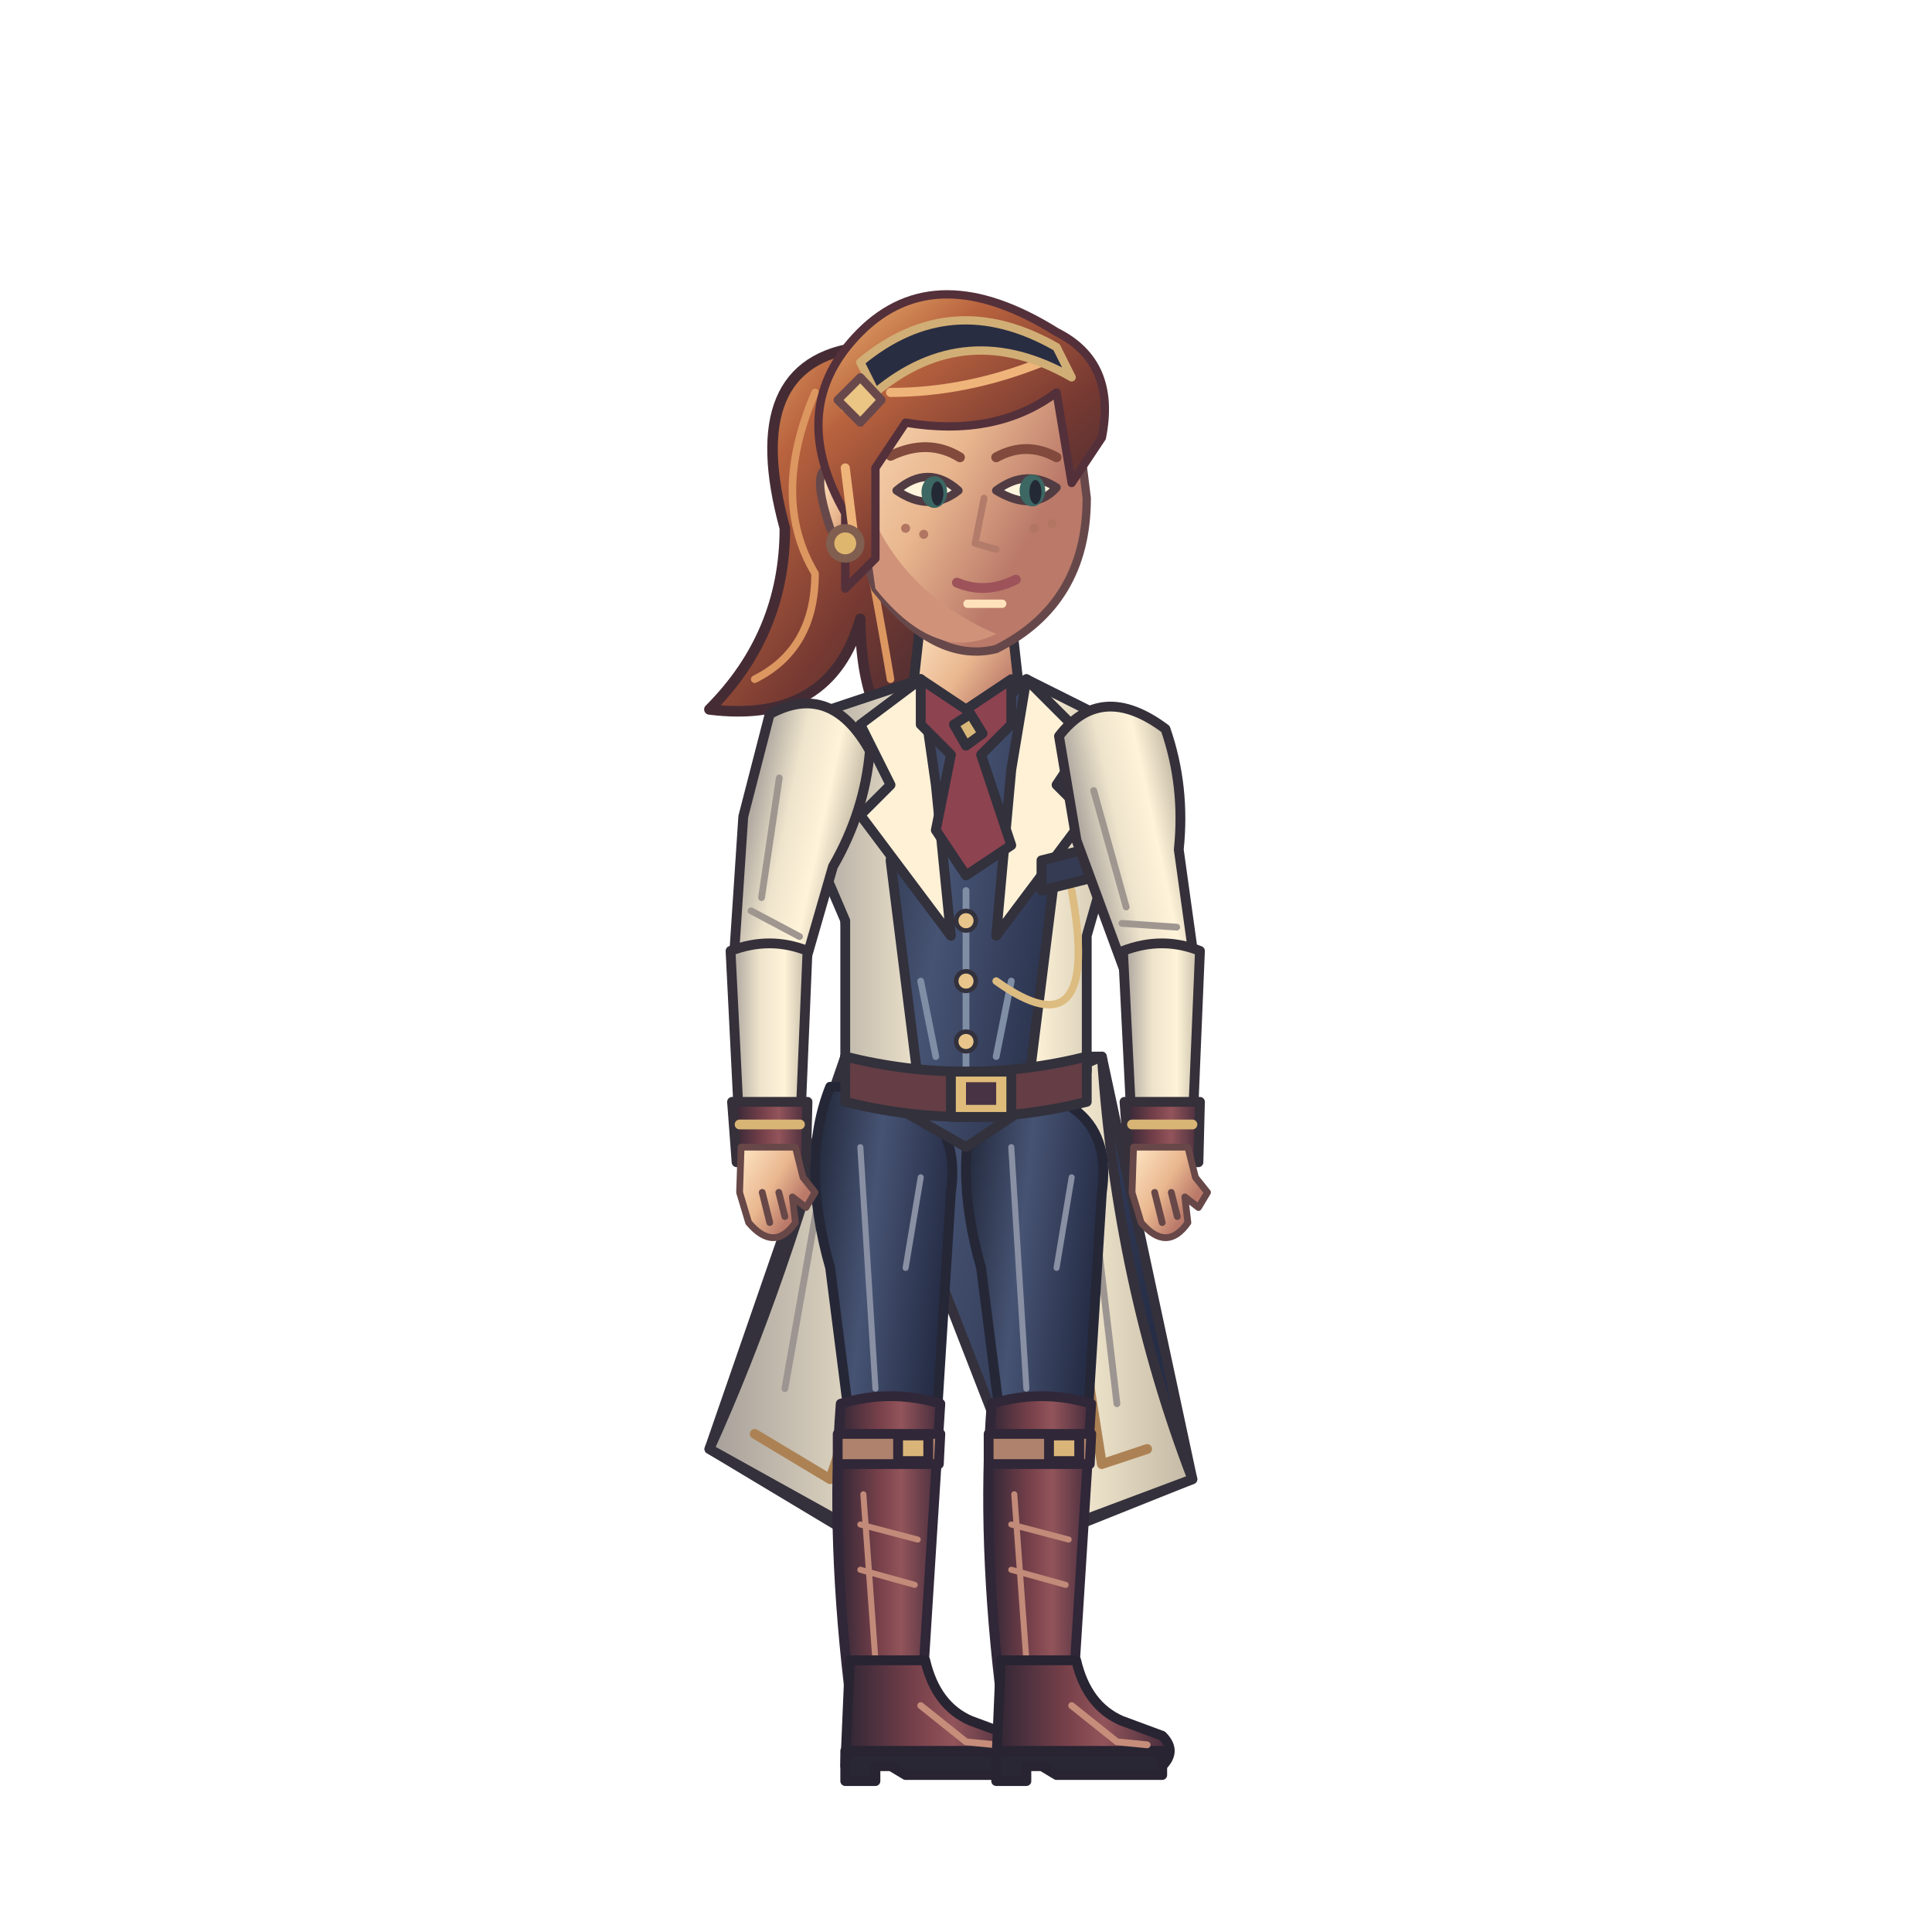
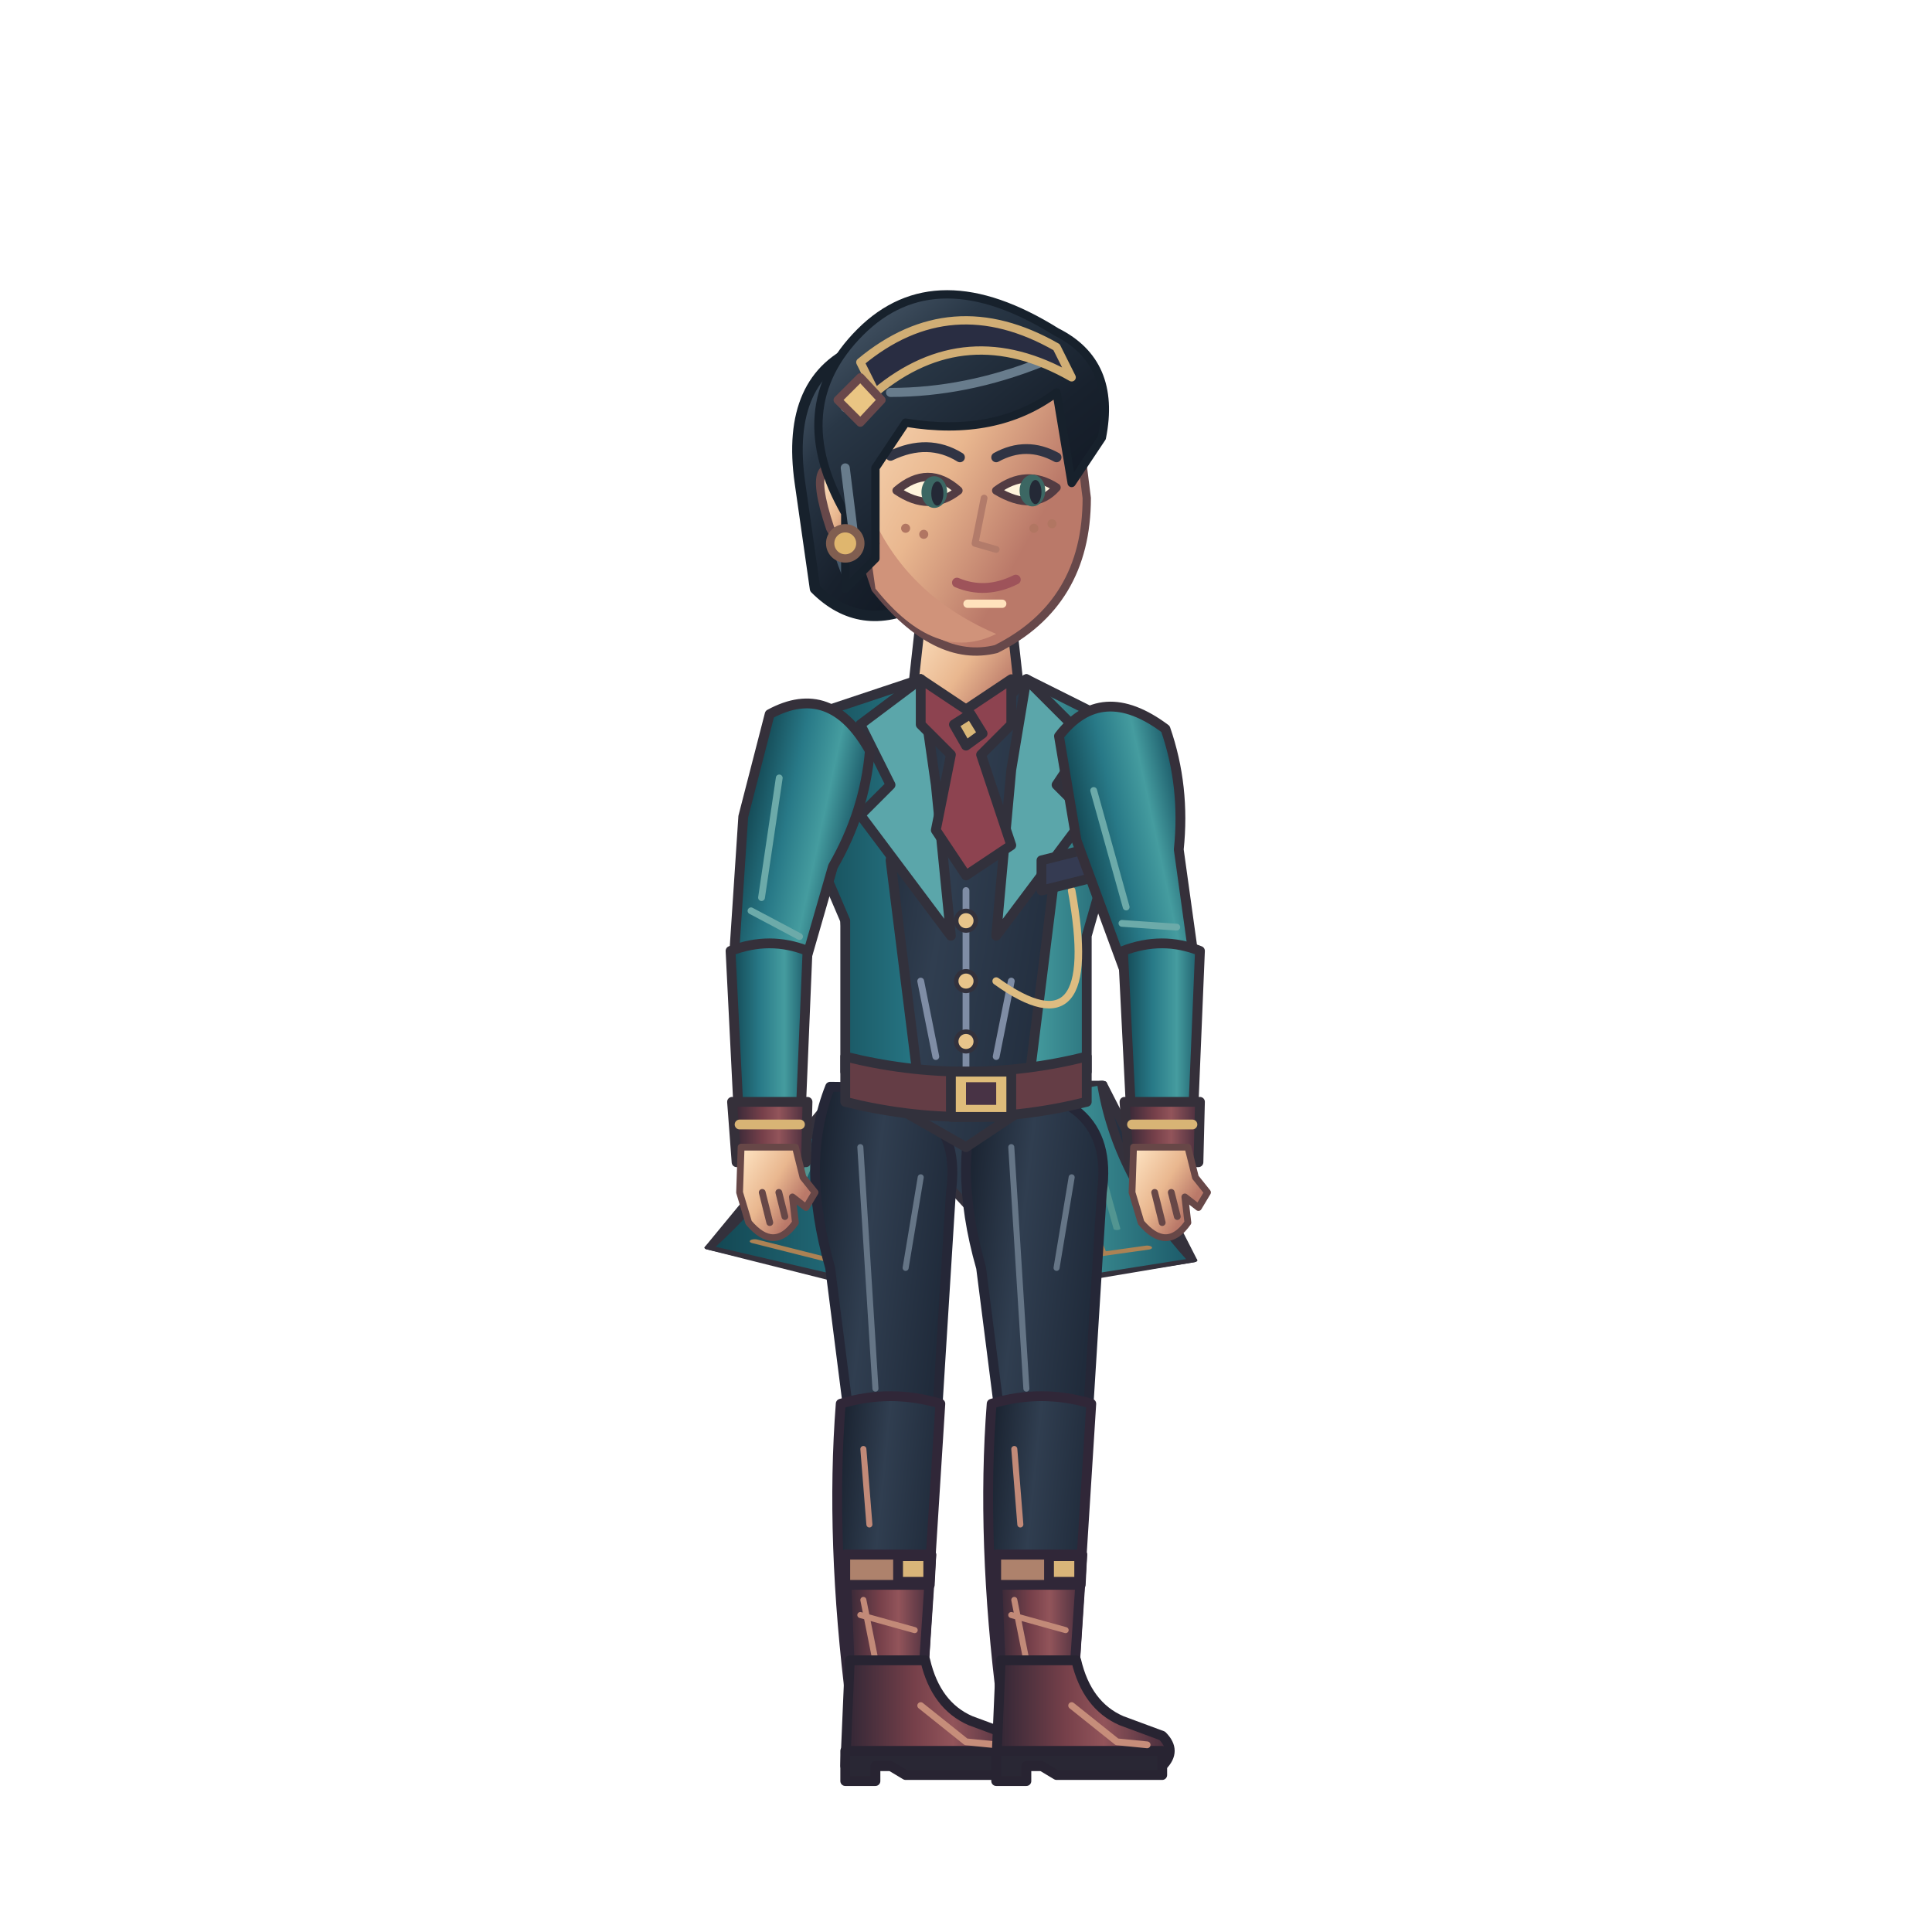
<svg xmlns="http://www.w3.org/2000/svg" width="128" height="128" viewBox="0 0 128 128">
  <defs>
-     <linearGradient id="ivory" x2="1" y2="0">
-       <stop stop-color="#a69f99" />
-       <stop offset=".38" stop-color="#eee4cc" />
-       <stop offset=".7" stop-color="#fff4d9" />
-       <stop offset="1" stop-color="#c2b8a4" />
+     <linearGradient id="teal" x2="1" y2="0">
+       <stop stop-color="#134652" />
+       <stop offset=".38" stop-color="#287987" />
+       <stop offset=".7" stop-color="#459c9f" />
+       <stop offset="1" stop-color="#1b5968" />
    </linearGradient>
    <linearGradient id="indigo" x2="1" y2=".3">
-       <stop stop-color="#202637" />
-       <stop offset=".48" stop-color="#465373" />
-       <stop offset="1" stop-color="#262d46" />
+       <stop stop-color="#171f2c" />
+       <stop offset=".48" stop-color="#303e50" />
+       <stop offset="1" stop-color="#202b3b" />
    </linearGradient>
-     <linearGradient id="copper" x2=".8" y2="1">
-       <stop stop-color="#efba75" />
-       <stop offset=".3" stop-color="#b9633e" />
-       <stop offset=".65" stop-color="#783a32" />
-       <stop offset="1" stop-color="#432b32" />
+     <linearGradient id="hair" x2=".8" y2="1">
+       <stop stop-color="#526374" />
+       <stop offset=".3" stop-color="#293746" />
+       <stop offset=".65" stop-color="#18212d" />
+       <stop offset="1" stop-color="#101722" />
    </linearGradient>
    <linearGradient id="skin" x2=".8" y2=".6">
      <stop stop-color="#ffe6c5" />
      <stop offset=".6" stop-color="#e9b78f" />
      <stop offset="1" stop-color="#ba7969" />
    </linearGradient>
    <linearGradient id="boot" x2="1" y2="0">
      <stop stop-color="#302635" />
      <stop offset=".4" stop-color="#76404a" />
      <stop offset=".62" stop-color="#92545a" />
      <stop offset="1" stop-color="#452c3c" />
    </linearGradient>
    <g id="thigh" stroke="#252737" stroke-width=".65" stroke-linejoin="round">
      <path fill="url(#indigo)" d="M-4 -2 Q-6 3 -4 10 L-2.6 21 Q0 23 3 21 L4 5 Q5 -2 -4 -2Z" />
-       <path fill="none" stroke="#8990a4" stroke-width=".4" d="M-2 2 L-1 18 M2 4 L1 10" />
+       <path fill="none" stroke="#657586" stroke-width=".4" d="M-2 2 L-1 18 M2 4 L1 10" />
    </g>
    <g id="shin" stroke="#302738" stroke-width=".65" stroke-linejoin="round">
-       <path fill="url(#boot)" d="M-3.3 -2 Q0 -3 3.3 -2 L2.1 17 L-2.6 18 Q-4 7 -3.3 -2Z" />
-       <path fill="#ae826c" d="M-3.5 0 L3.3 0 L3.2 2 L-3.5 2Z" />
-       <path fill="none" stroke="#c28a78" stroke-width=".4" d="M-1.8 4 L-1 15 M-2 6 L1.8 7 M-2 9 L1.6 10" />
-       <path fill="#d9b579" d="M.5 .1 H2.5 V1.8 H.5Z" />
+       <path fill="url(#indigo)" d="M-3.3 -2 Q0 -3 3.3 -2 L2.1 17 L-2.6 18 Q-4 7 -3.3 -2Z" />
+       <path fill="url(#boot)" d="M-3 8 L2.7 8 L2.1 17 L-2.6 18Z" />
+       <path fill="#ae826c" d="M-3 8 L2.7 8 L2.6 10 L-3 10Z" />
+       <path fill="none" stroke="#c28a78" stroke-width=".4" d="M-1.8 1 L-1.4 6 M-1.8 11 L-1 15 M-2 12 L1.6 13" />
+       <path fill="#d9b579" d="M.5 8.1 H2.5 V9.8 H.5Z" />
    </g>
    <g id="foot" stroke="#282432" stroke-width=".65" stroke-linejoin="round">
      <path fill="url(#boot)" d="M-2.7 -2 L2.3 -2 Q3 1 5.3 2 L8 3 Q9 4 8 5 H-3Z" />
      <path fill="#292734" d="M-3 4 H8 V5.6 H1 L0 5 H-1 V6 H-3Z" />
      <path fill="none" stroke="#c68d7a" stroke-width=".45" d="M2 1 L5 3.4 L7 3.6" />
    </g>
    <g id="upper-arm" stroke="#35303a" stroke-width=".65">
-       <path fill="url(#ivory)" d="M-3.5 -2 Q0 -5 3.5 -1 Q4 3 2.7 7 L2.2 14 Q0 15 -2.5 14 L-3.8 5Z" />
-       <path fill="none" stroke="#a09690" stroke-width=".45" d="M-2 2 L-1.5 10 M-2 11 L1.5 12" />
+       <path fill="url(#teal)" d="M-3.5 -2 Q0 -5 3.5 -1 Q4 3 2.7 7 L2.2 14 Q0 15 -2.5 14 L-3.8 5Z" />
+       <path fill="none" stroke="#6caaa9" stroke-width=".45" d="M-2 2 L-1.5 10 M-2 11 L1.5 12" />
    </g>
    <g id="forearm" stroke="#35303a" stroke-width=".65">
-       <path fill="url(#ivory)" d="M-2.6 -1 Q0 -2 2.5 -1 L2 11 H-2Z" />
+       <path fill="url(#teal)" d="M-2.6 -1 Q0 -2 2.5 -1 L2 11 H-2Z" />
      <path fill="url(#boot)" d="M-2.5 9 L2.5 9 L2.4 13 H-2.2Z" />
      <path fill="none" stroke="#d8b475" d="M-2 10.5 H2" />
    </g>
    <g id="hand" stroke="#674747" stroke-width=".45">
      <path fill="url(#skin)" d="M-1.9 -1 L1.7 -1 L2.2 1 L3 2 L2.4 3 L1.5 2.3 L1.7 4 Q.3 6 -1.4 4 L-2 2Z" />
      <path fill="none" d="M-.5 2 L0 4 M.6 2 L1 3.6" />
    </g>
    <g id="tails" stroke="#34313c" stroke-width=".65" stroke-linejoin="round">
      <path fill="url(#indigo)" d="M-8 -3 L9 -3 L15 25 L5 29 L-2 11 L-7 29 L-17 23Z" />
-       <path fill="url(#ivory)" d="M-8 -3 L-1 0 Q-3 13 -8 28 L-17 23 Q-12 12 -8 -3Z M2 0 L9 -3 Q10 12 15 25 L7 28Z" />
+       <path fill="url(#teal)" d="M-8 -3 L-1 0 Q-3 13 -8 28 L-17 23 Q-12 12 -8 -3Z M2 0 L9 -3 Q10 12 15 25 L7 28Z" />
      <path fill="none" stroke="#ac8254" d="M-14 22 L-9 25 L-3 7 M6 5 L9 24 L12 23" />
-       <path fill="none" stroke="#9c9591" stroke-width=".45" d="M-9 2 L-12 19 M8 3 L10 20" />
+       <path fill="none" stroke="#529591" stroke-width=".45" d="M-9 2 L-12 19 M8 3 L10 20" />
    </g>
    <g id="torso" stroke="#32313c" stroke-width=".65" stroke-linejoin="round">
      <path fill="url(#skin)" d="M-3 -6 H3 L4 3 H-4Z" />
      <path fill="url(#indigo)" d="M-8 0 L-3 -2 L0 2 L4 -2 L9 1 L7 13 L6 25 L0 29 L-7 25 L-8 14Z" />
-       <path fill="url(#ivory)" d="M-3 -2 L-9 0 Q-12 2 -11 7 L-8 14 L-8 24 L-3 26 L-5 10Z M4 -2 L10 1 Q12 3 10 8 L8 15 L8 24 L4 26 L6 10Z" />
-       <path fill="#fff1d6" d="M-3 -2 L-7 1 L-5 5 L-7 7 L-1 15 L-2 5Z M4 -2 L8 2 L6 5 L8 7 L2 15 L3 4Z" />
+       <path fill="url(#teal)" d="M-3 -2 L-9 0 Q-12 2 -11 7 L-8 14 L-8 24 L-3 26 L-5 10Z M4 -2 L10 1 Q12 3 10 8 L8 15 L8 24 L4 26 L6 10Z" />
+       <path fill="#5ba6aa" d="M-3 -2 L-7 1 L-5 5 L-7 7 L-1 15 L-2 5Z M4 -2 L8 2 L6 5 L8 7 L2 15 L3 4Z" />
      <path fill="#8d4350" d="M-3 -2 L0 0 L3 -2 L3 1 L1 3 L3 9 L0 11 L-2 8 L-1 3 L-3 1Z" />
      <path fill="#d9b778" d="M-.8 1 L.3 .3 L1.1 1.6 L0 2.4Z" />
      <path fill="none" stroke="#7f8da5" stroke-width=".45" d="M0 12 L0 24 M-3 18 L-2 23 M3 18 L2 23" />
      <g fill="#e8c58b" stroke-width=".3">
        <circle cy="14" r=".65" />
        <circle cy="18" r=".65" />
        <circle cy="22" r=".65" />
      </g>
      <path fill="#643d45" d="M-8 23 Q0 25 8 23 L8 26 Q0 28 -8 26Z" />
      <path fill="#dfbc7a" d="M-1 24 H3 V27 H-1Z" />
      <path fill="#483345" stroke="none" d="M0 24.7 H2 V26.2 H0Z" />
      <path fill="none" stroke="#ddbc81" stroke-width=".5" d="M2 18 Q9 23 7 12" />
      <path fill="#353b52" d="M5 10 L9 9 L9 11 L5 12Z" />
    </g>
    <g id="satchel" stroke="#342c39" stroke-width=".6">
      <path fill="url(#boot)" d="M-6 -5 L5 -6 L7 6 L-5 7Z" />
      <path fill="#965c59" d="M-6 -5 L5 -6 L5 -1 L0 2 L-5 0Z" />
      <path fill="none" stroke="#cc9e79" stroke-width=".4" d="M-4 2 L-3 5 L5 4" />
      <path fill="#e6c182" d="M-1 -1 H1 V2 H-1Z" />
    </g>
-     <g id="hair-back" stroke="#452c34" stroke-width=".7">
-       <path fill="url(#copper)" d="M-7 -9 Q-15 -8 -12 3 Q-12 10 -17 15 Q-9 16 -7 9 Q-7 16 -3 19 Q0 10 -1 1Z" />
-       <path fill="none" stroke="#dc9660" stroke-width=".5" d="M-10 -6 Q-13 1 -10 6 Q-10 11 -14 13 M-8 -3 Q-6 7 -5 13" />
+     <g id="hair-back" stroke="#17212c" stroke-width=".7">
+       <path fill="url(#hair)" d="M-7 -9 Q-12 -7 -11 0 L-10 7 Q-7 10 -3 8 L-2 4 L-1 -2Z" />
+       <path fill="none" stroke="#465a6b" stroke-width=".5" d="M-9 -5 Q-10 1 -8 6 M-6 -3 L-5 6" />
    </g>
    <g id="head" stroke="#67484a" stroke-width=".55" stroke-linejoin="round">
      <path fill="url(#skin)" d="M-7 -8 Q0 -13 7 -7 L8 1 Q8 8 2 11 Q-2 12 -6 7 L-8 1Z" />
      <path fill="#d0937a" stroke="none" d="M-7 0 Q-5 7 2 10 Q-2 12 -6 7Z" />
      <path fill="url(#skin)" d="M-7 0 Q-11 -3 -9 3 Q-8 5 -6 4" />
      <path fill="none" stroke="#b3796b" d="M-8.3 .3 L-7.5 2.5" />
      <path fill="#fff4dc" stroke="#523c43" d="M-4.6 .5 Q-2.5 -1.3 -.5 .5 Q-2.4 2 -4.6 .5 M2 .5 Q4 -1 6 .3 Q4.5 2 2 .5" />
      <g fill="#3c6763" stroke="none">
        <ellipse cx="-2.1" cy=".6" rx=".85" ry="1.05" />
        <ellipse cx="4.4" cy=".5" rx=".85" ry="1.05" />
      </g>
      <g fill="#242936" stroke="none">
        <ellipse cx="-1.9" cy=".7" rx=".4" ry=".8" />
        <ellipse cx="4.6" cy=".6" rx=".4" ry=".8" />
      </g>
-       <path fill="none" stroke="#814a3c" stroke-width=".65" d="M-5 -1.8 Q-2.5 -3 -.4 -1.7 M2 -1.7 Q4 -2.8 6 -1.7" />
+       <path fill="none" stroke="#303444" stroke-width=".65" d="M-5 -1.8 Q-2.5 -3 -.4 -1.7 M2 -1.7 Q4 -2.8 6 -1.7" />
      <path fill="none" stroke="#b27b6a" stroke-width=".45" d="M1.2 1 L.6 4 L2 4.4" />
      <path fill="none" stroke="#9e535a" stroke-width=".65" d="M-.6 6.6 Q1.3 7.4 3.3 6.4" />
      <path fill="none" stroke="#ffe2bc" stroke-width=".55" d="M.1 8 L2.4 8" />
      <g fill="#b17662" stroke="none">
        <circle cx="-4" cy="3" r=".3" />
        <circle cx="-2.8" cy="3.4" r=".3" />
        <circle cx="4.5" cy="3" r=".3" />
        <circle cx="5.7" cy="2.7" r=".3" />
      </g>
-       <path fill="url(#copper)" stroke="#54303a" d="M-8 2 Q-12 -5 -7 -10 Q-2 -15 6 -10 Q10 -8 9 -3 L7 0 L6 -6 Q2 -3 -4 -4 L-6 -1 L-6 5 L-8 7Z" />
-       <path fill="none" stroke="#efb47a" stroke-width=".6" d="M-8 -5 Q-4 -11 3 -9 M-5 -6 Q0 -6 5 -8 M-8 -1 L-7.5 3" />
+       <path fill="url(#hair)" stroke="#17212c" d="M-8 2 Q-12 -5 -7 -10 Q-2 -15 6 -10 Q10 -8 9 -3 L7 0 L6 -6 Q2 -3 -4 -4 L-6 -1 L-6 5 L-8 7Z" />
+       <path fill="none" stroke="#687c8c" stroke-width=".6" d="M-8 -5 Q-4 -11 3 -9 M-5 -6 Q0 -6 5 -8 M-8 -1 L-7.5 3" />
      <path fill="#292d42" stroke="#d1ae75" d="M-7 -8 Q-1 -13 6 -9 L7 -7 Q0 -11 -6 -6Z" />
      <path fill="#eac583" stroke="#69484b" d="M-7 -7 L-5.6 -5.5 L-7 -4 L-8.5 -5.5Z" />
      <circle cx="-8" cy="4" r="1" fill="#dfb66e" stroke="#805e50" />
    </g>
    <g id="head-side" stroke="#67484a" stroke-width=".55" stroke-linejoin="round">
      <path fill="url(#skin)" d="M-6 -8 Q2 -12 6 -7 L6 -2 L9 2 L6.5 3 L6.7 6 Q5 10 1 10 L-5 6Z" />
      <path fill="#fff2dc" d="M2 -.1 Q4 -1.4 5.7 0 L4 1.3Z" />
      <ellipse cx="4.5" cy=".1" rx=".65" ry=".95" fill="#345956" />
-       <path fill="none" stroke="#794438" stroke-width=".7" d="M1.5 -2 Q4 -3 5.5 -2" />
+       <path fill="none" stroke="#303444" stroke-width=".7" d="M1.5 -2 Q4 -3 5.5 -2" />
      <path fill="none" stroke="#9e535a" d="M4.5 5.6 L6.7 5.3" />
-       <path fill="url(#copper)" stroke="#54303a" d="M-6 7 Q-12 2 -10 -6 Q-8 -13 1 -12 Q8 -12 7 -6 Q5 -3 0 -3 L-3 2 L-4 7Z" />
+       <path fill="url(#hair)" stroke="#17212c" d="M-6 7 Q-12 2 -10 -6 Q-8 -13 1 -12 Q8 -12 7 -6 Q5 -3 0 -3 L-3 2 L-4 7Z" />
      <path fill="url(#skin)" d="M-3 0 Q-7 -3 -6 2 Q-5 5 -3 3Z" />
-       <path fill="none" stroke="#efb47a" d="M-8 -6 Q-4 -11 3 -9 M-8 -3 Q-5 -6 0 -6" />
+       <path fill="none" stroke="#687c8c" d="M-8 -6 Q-4 -11 3 -9 M-8 -3 Q-5 -6 0 -6" />
      <path fill="none" stroke="#292d42" stroke-width="2" d="M-9 -6 Q-5 -13 2 -11" />
      <circle cx="-5" cy="3.7" r="1" fill="#e8c078" />
    </g>
  </defs>
  <g stroke-linecap="round" stroke-linejoin="round">
-     <use href="#tails" transform="translate(64 73)" />
+     <use href="#tails" transform="translate(64 73) scale(1 .42)" />
    <use href="#thigh" transform="translate(59 74)" />
    <use href="#shin" transform="translate(59 95)" />
    <use href="#foot" transform="translate(59 112)" />
    <use href="#thigh" transform="translate(69 74)" />
    <use href="#shin" transform="translate(69 95)" />
    <use href="#foot" transform="translate(69 112)" />
    <use href="#hair-back" transform="translate(64 32)" />
    <use href="#torso" transform="translate(64 47)" />
    <use href="#upper-arm" transform="translate(54 50) rotate(12)" />
    <use href="#forearm" transform="translate(51 64)" />
    <use href="#hand" transform="translate(51 77)" />
    <use href="#upper-arm" transform="translate(74 50) rotate(-12)" />
    <use href="#forearm" transform="translate(77 64)" />
    <use href="#hand" transform="translate(77 77)" />
    <use href="#head" transform="translate(64 32)" />
  </g>
</svg>
